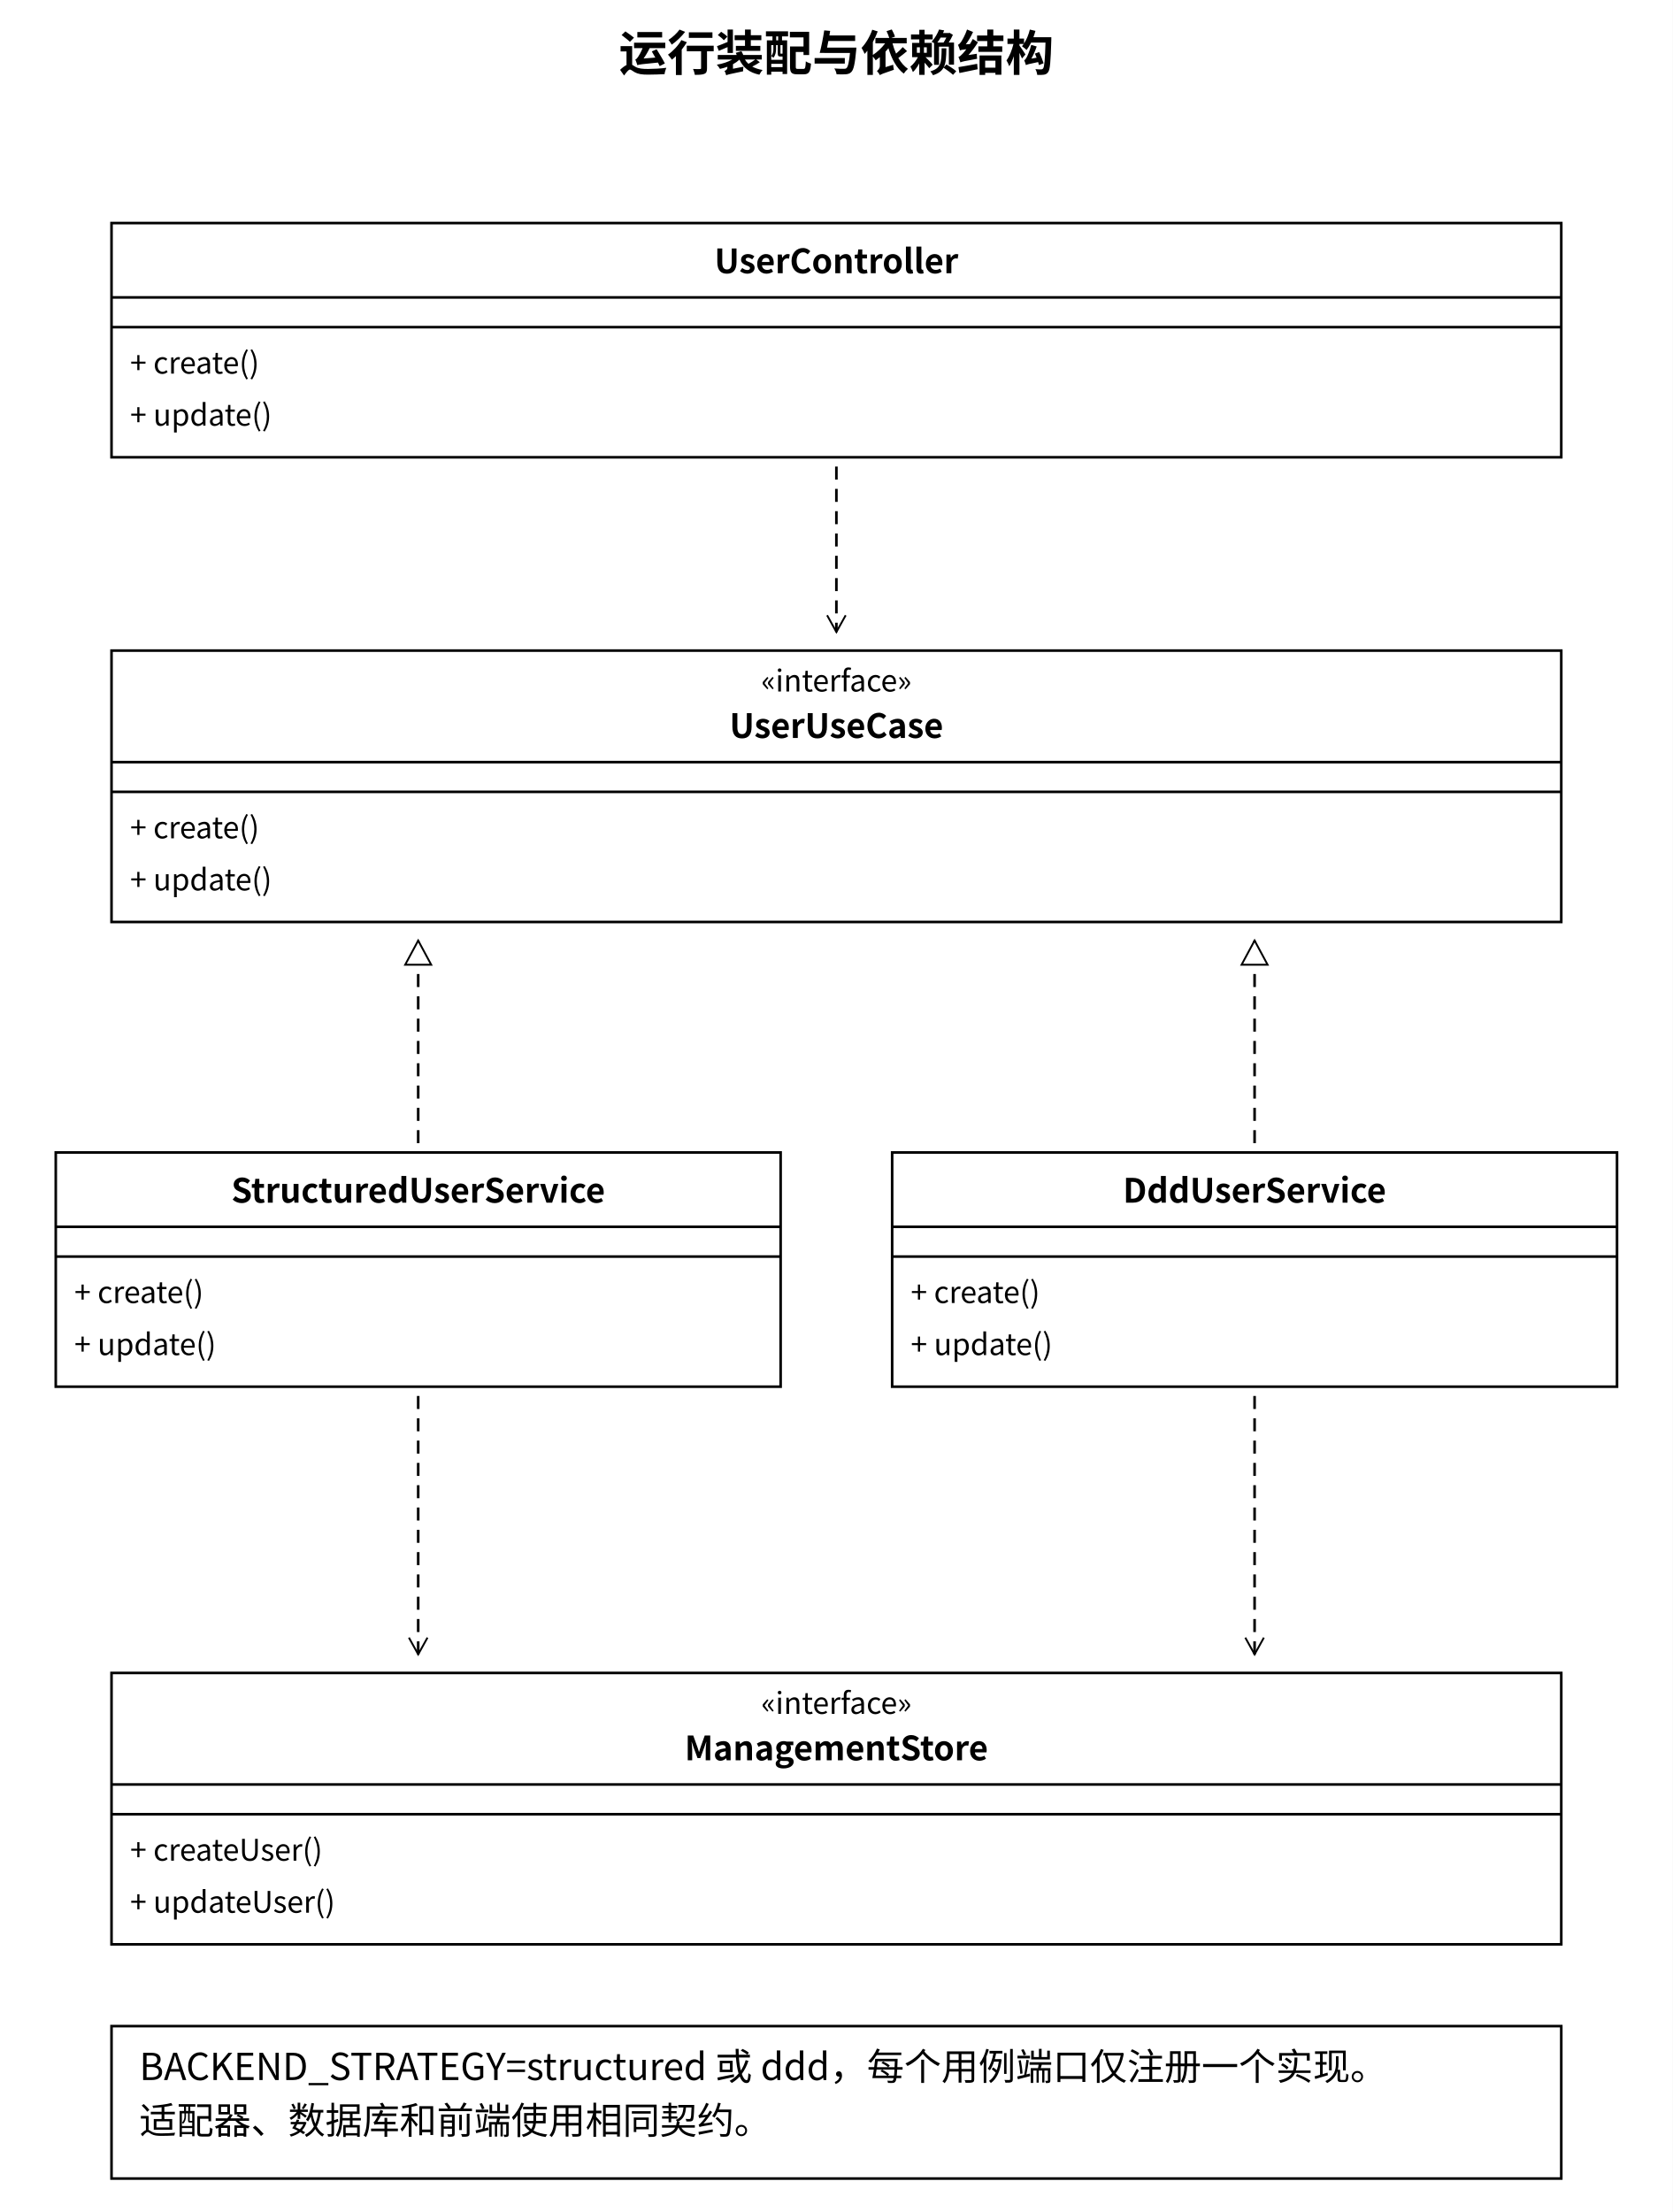
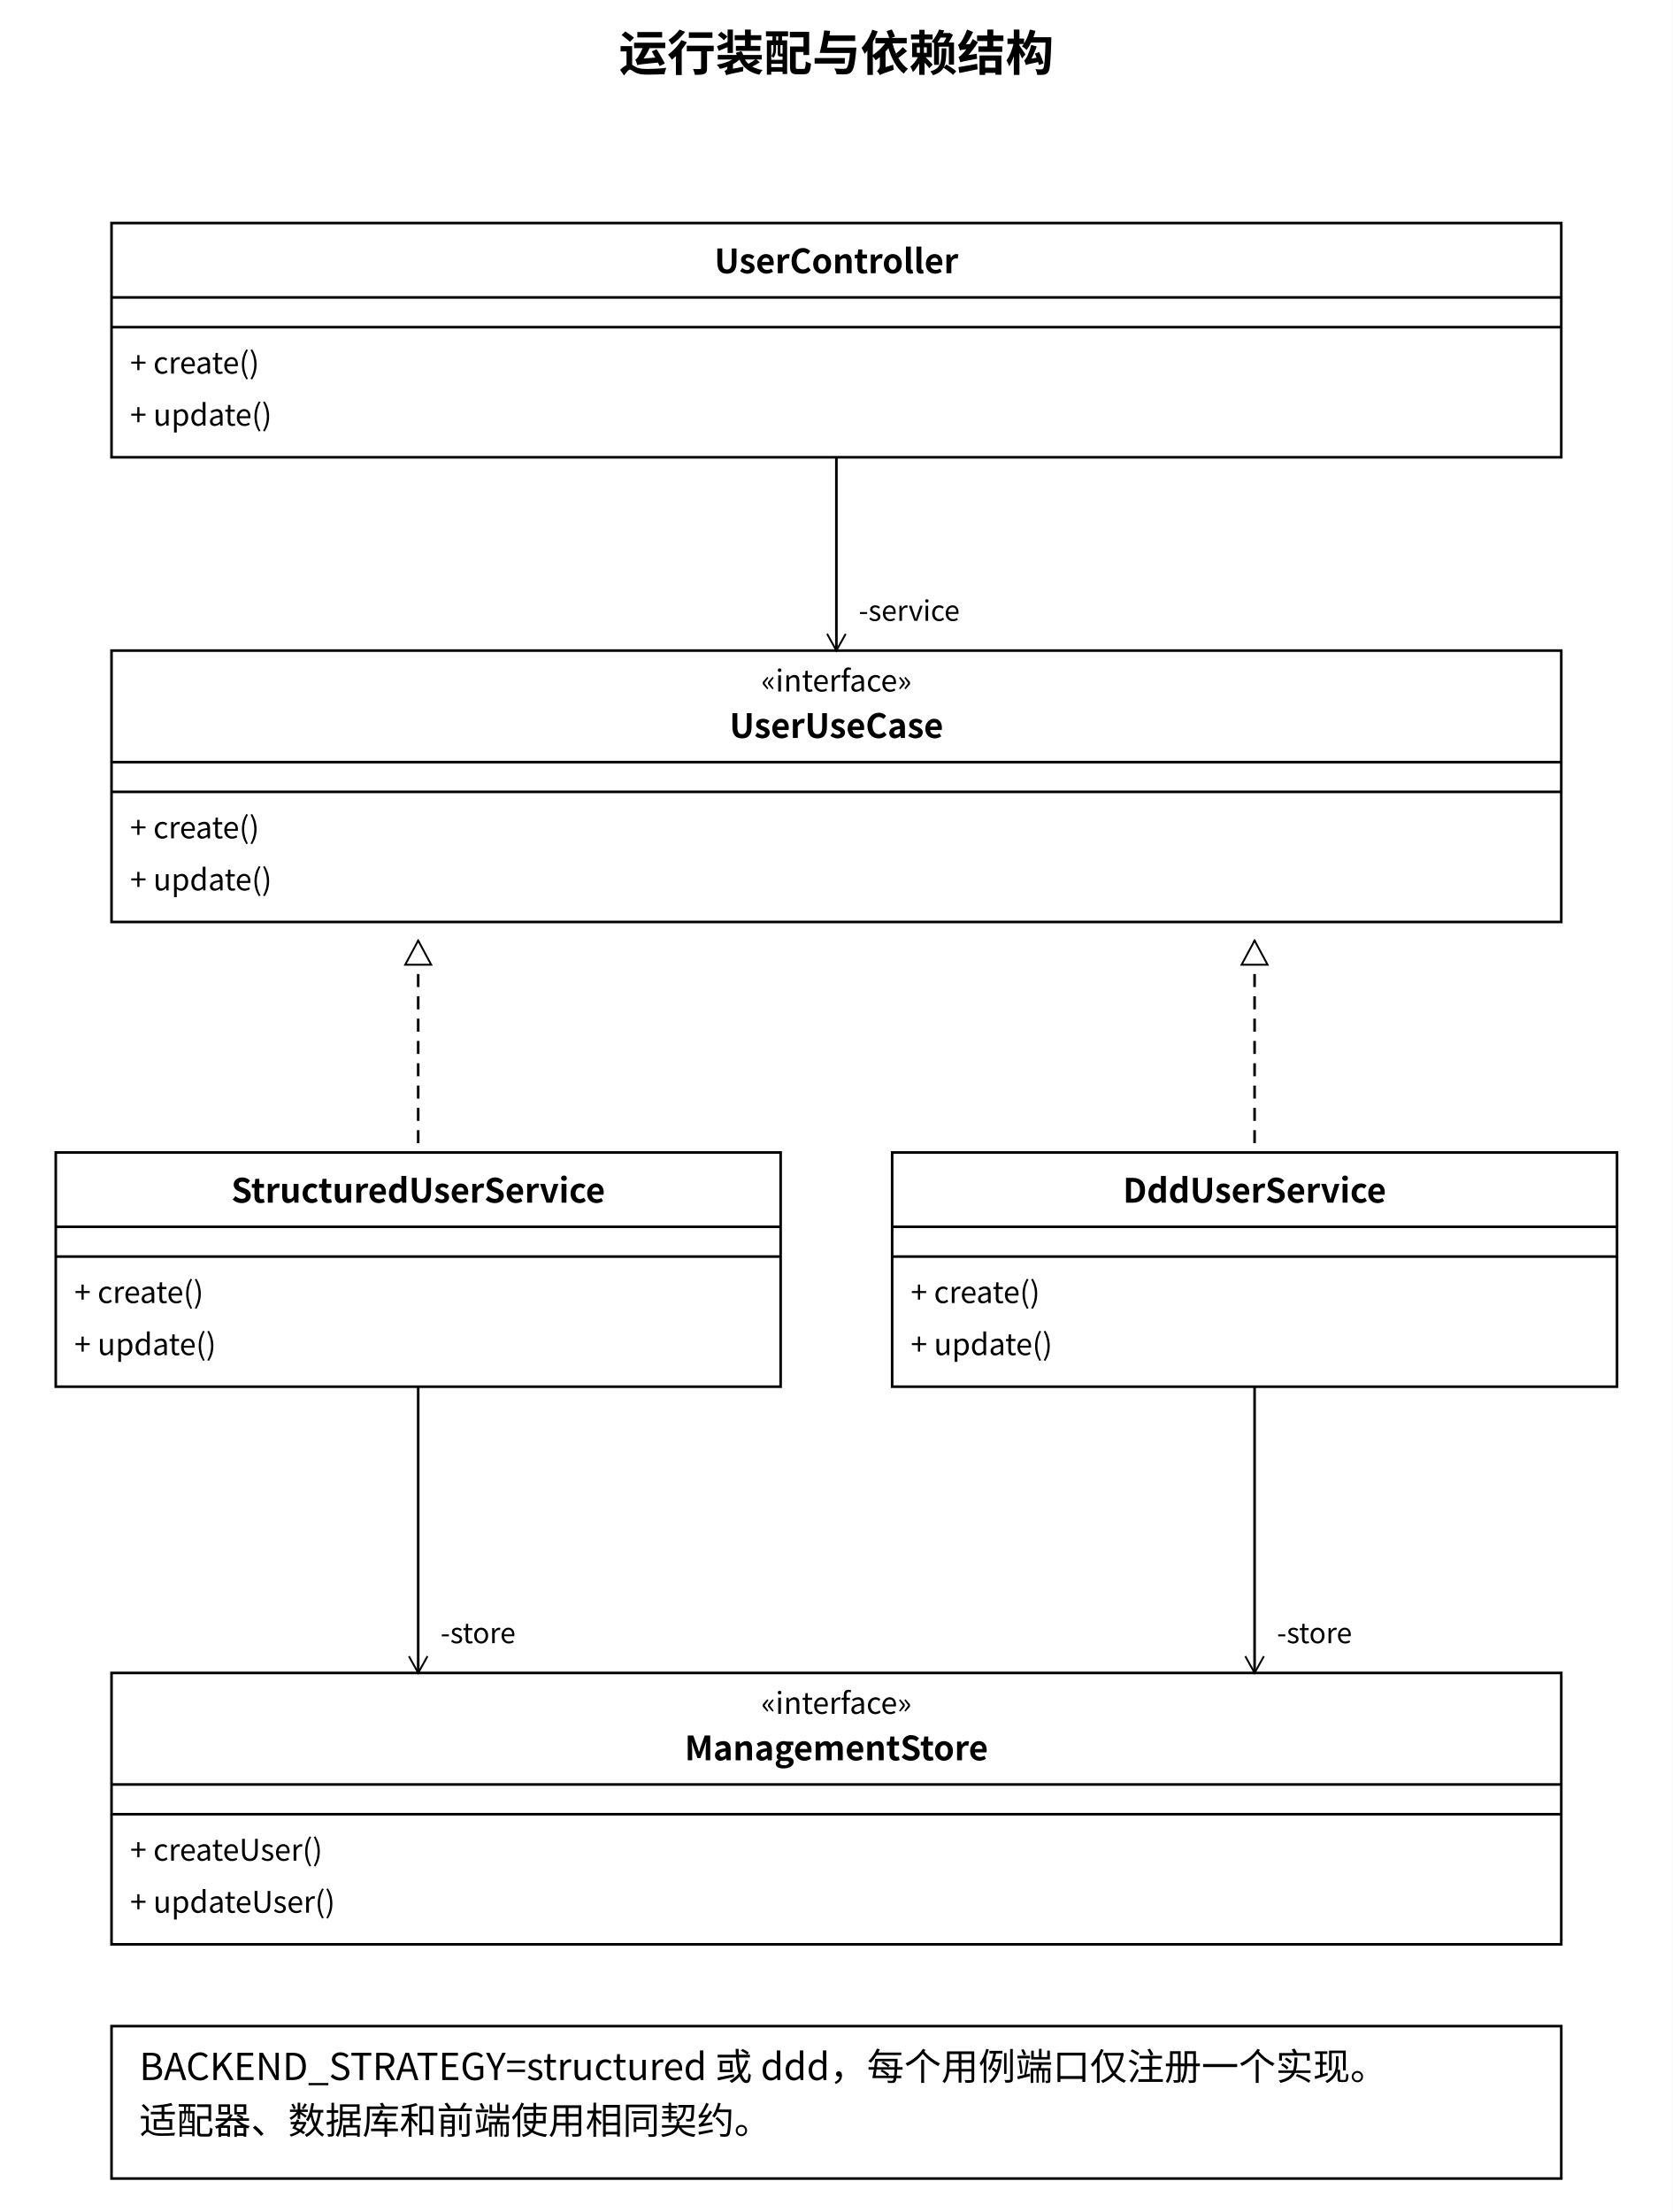
<svg xmlns="http://www.w3.org/2000/svg" width="900" height="1190" viewBox="0 0 900 1190">
  <style>text{font-family:'PingFang SC','Microsoft YaHei','Noto Sans CJK SC',system-ui,sans-serif;fill:black}</style>
  <defs>
    <marker id="open" markerWidth="12" markerHeight="12" refX="10" refY="6" orient="auto" markerUnits="userSpaceOnUse">
      <path d="M1,1 L10,6 L1,11" fill="none" stroke="black" />
    </marker>
    <marker id="filled" markerWidth="12" markerHeight="12" refX="10" refY="6" orient="auto" markerUnits="userSpaceOnUse">
      <path d="M1,1 L10,6 L1,11 Z" fill="black" />
    </marker>
    <marker id="triangle" markerWidth="16" markerHeight="16" refX="14" refY="8" orient="auto" markerUnits="userSpaceOnUse">
      <path d="M1,1 L14,8 L1,15 Z" fill="white" stroke="black" />
    </marker>
  </defs>
  <rect width="100%" height="100%" fill="white" />
  <text x="450.0" y="38" font-size="26" text-anchor="middle" font-weight="600">运行装配与依赖结构</text>
  <rect x="60" y="120" width="780" height="126" rx="0" fill="white" stroke="black" stroke-width="1.4" />
  <text x="450.0" y="147" font-size="18" text-anchor="middle" font-weight="600">UserController</text>
  <path d="M 60,160 L 840,160" fill="none" stroke="black" stroke-width="1.4" />
  <path d="M 60,176 L 840,176" fill="none" stroke="black" stroke-width="1.4" />
  <text x="70" y="201" font-size="16" text-anchor="start" font-weight="400">+ create()</text>
  <text x="70" y="229" font-size="16" text-anchor="start" font-weight="400">+ update()</text>
  <rect x="60" y="350" width="780" height="146" rx="0" fill="white" stroke="black" stroke-width="1.4" />
  <text x="450.0" y="372" font-size="16" text-anchor="middle" font-weight="400">«interface»</text>
  <text x="450.0" y="397" font-size="18" text-anchor="middle" font-weight="600">UserUseCase</text>
  <path d="M 60,410 L 840,410" fill="none" stroke="black" stroke-width="1.4" />
  <path d="M 60,426 L 840,426" fill="none" stroke="black" stroke-width="1.4" />
  <text x="70" y="451" font-size="16" text-anchor="start" font-weight="400">+ create()</text>
  <text x="70" y="479" font-size="16" text-anchor="start" font-weight="400">+ update()</text>
  <rect x="30" y="620" width="390" height="126" rx="0" fill="white" stroke="black" stroke-width="1.4" />
  <text x="225.0" y="647" font-size="18" text-anchor="middle" font-weight="600">StructuredUserService</text>
  <path d="M 30,660 L 420,660" fill="none" stroke="black" stroke-width="1.4" />
  <path d="M 30,676 L 420,676" fill="none" stroke="black" stroke-width="1.4" />
  <text x="40" y="701" font-size="16" text-anchor="start" font-weight="400">+ create()</text>
  <text x="40" y="729" font-size="16" text-anchor="start" font-weight="400">+ update()</text>
  <rect x="480" y="620" width="390" height="126" rx="0" fill="white" stroke="black" stroke-width="1.4" />
  <text x="675.0" y="647" font-size="18" text-anchor="middle" font-weight="600">DddUserService</text>
  <path d="M 480,660 L 870,660" fill="none" stroke="black" stroke-width="1.4" />
  <path d="M 480,676 L 870,676" fill="none" stroke="black" stroke-width="1.4" />
  <text x="490" y="701" font-size="16" text-anchor="start" font-weight="400">+ create()</text>
  <text x="490" y="729" font-size="16" text-anchor="start" font-weight="400">+ update()</text>
  <rect x="60" y="900" width="780" height="146" rx="0" fill="white" stroke="black" stroke-width="1.4" />
  <text x="450.0" y="922" font-size="16" text-anchor="middle" font-weight="400">«interface»</text>
  <text x="450.0" y="947" font-size="18" text-anchor="middle" font-weight="600">ManagementStore</text>
  <path d="M 60,960 L 840,960" fill="none" stroke="black" stroke-width="1.4" />
  <path d="M 60,976 L 840,976" fill="none" stroke="black" stroke-width="1.4" />
  <text x="70" y="1001" font-size="16" text-anchor="start" font-weight="400">+ createUser()</text>
  <text x="70" y="1029" font-size="16" text-anchor="start" font-weight="400">+ updateUser()</text>
-   <path d="M 450,251 L 450,340" fill="none" stroke="black" stroke-width="1.4" stroke-dasharray="7 5" marker-end="url(#open)" />
+   <path d="M 450,246 L 450,350" fill="none" stroke="black" stroke-width="1.4" marker-end="url(#open)" />
+   <text x="462" y="334" font-size="15" text-anchor="start" font-weight="400">-service</text>
  <path d="M 225,615 L 225,506" fill="none" stroke="black" stroke-width="1.4" stroke-dasharray="7 5" marker-end="url(#triangle)" />
  <path d="M 675,615 L 675,506" fill="none" stroke="black" stroke-width="1.4" stroke-dasharray="7 5" marker-end="url(#triangle)" />
-   <path d="M 225.0,751 L 225.0,890" fill="none" stroke="black" stroke-width="1.4" stroke-dasharray="7 5" marker-end="url(#open)" />
-   <path d="M 675.0,751 L 675.0,890" fill="none" stroke="black" stroke-width="1.4" stroke-dasharray="7 5" marker-end="url(#open)" />
+   <path d="M 225.0,746 L 225.0,900" fill="none" stroke="black" stroke-width="1.4" marker-end="url(#open)" />
+   <text x="237.0" y="884" font-size="15" text-anchor="start" font-weight="400">-store</text>
+   <path d="M 675.0,746 L 675.0,900" fill="none" stroke="black" stroke-width="1.4" marker-end="url(#open)" />
+   <text x="687.0" y="884" font-size="15" text-anchor="start" font-weight="400">-store</text>
  <rect x="60" y="1090" width="780" height="82" rx="0" fill="white" stroke="black" stroke-width="1.4" />
  <text x="75" y="1119" font-size="20" text-anchor="start" font-weight="400">BACKEND_STRATEGY=structured 或 ddd，每个用例端口仅注册一个实现。</text>
  <text x="75" y="1148" font-size="20" text-anchor="start" font-weight="400">适配器、数据库和前端使用相同契约。</text>
</svg>
